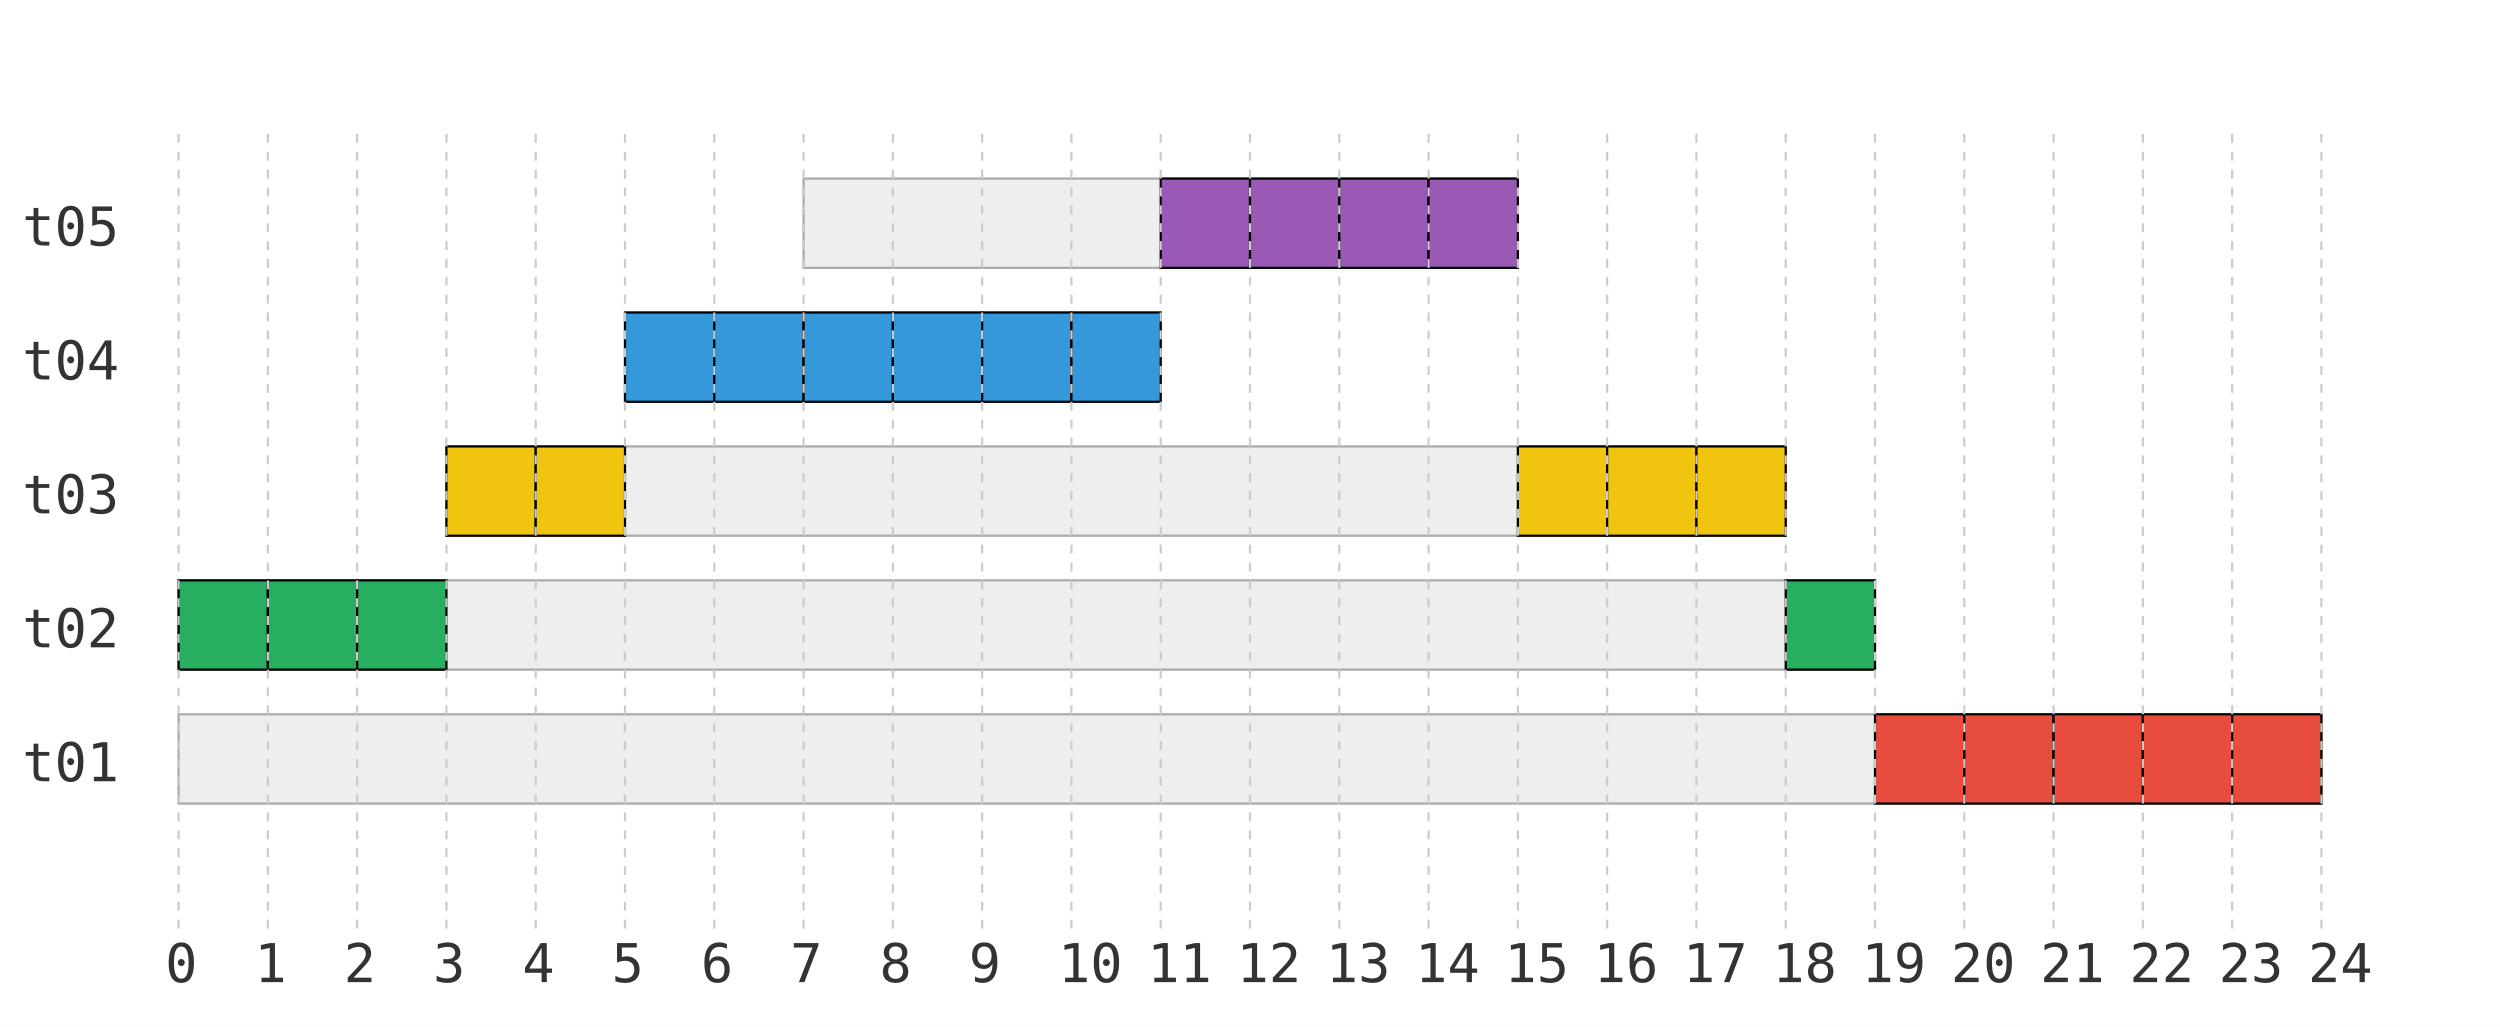
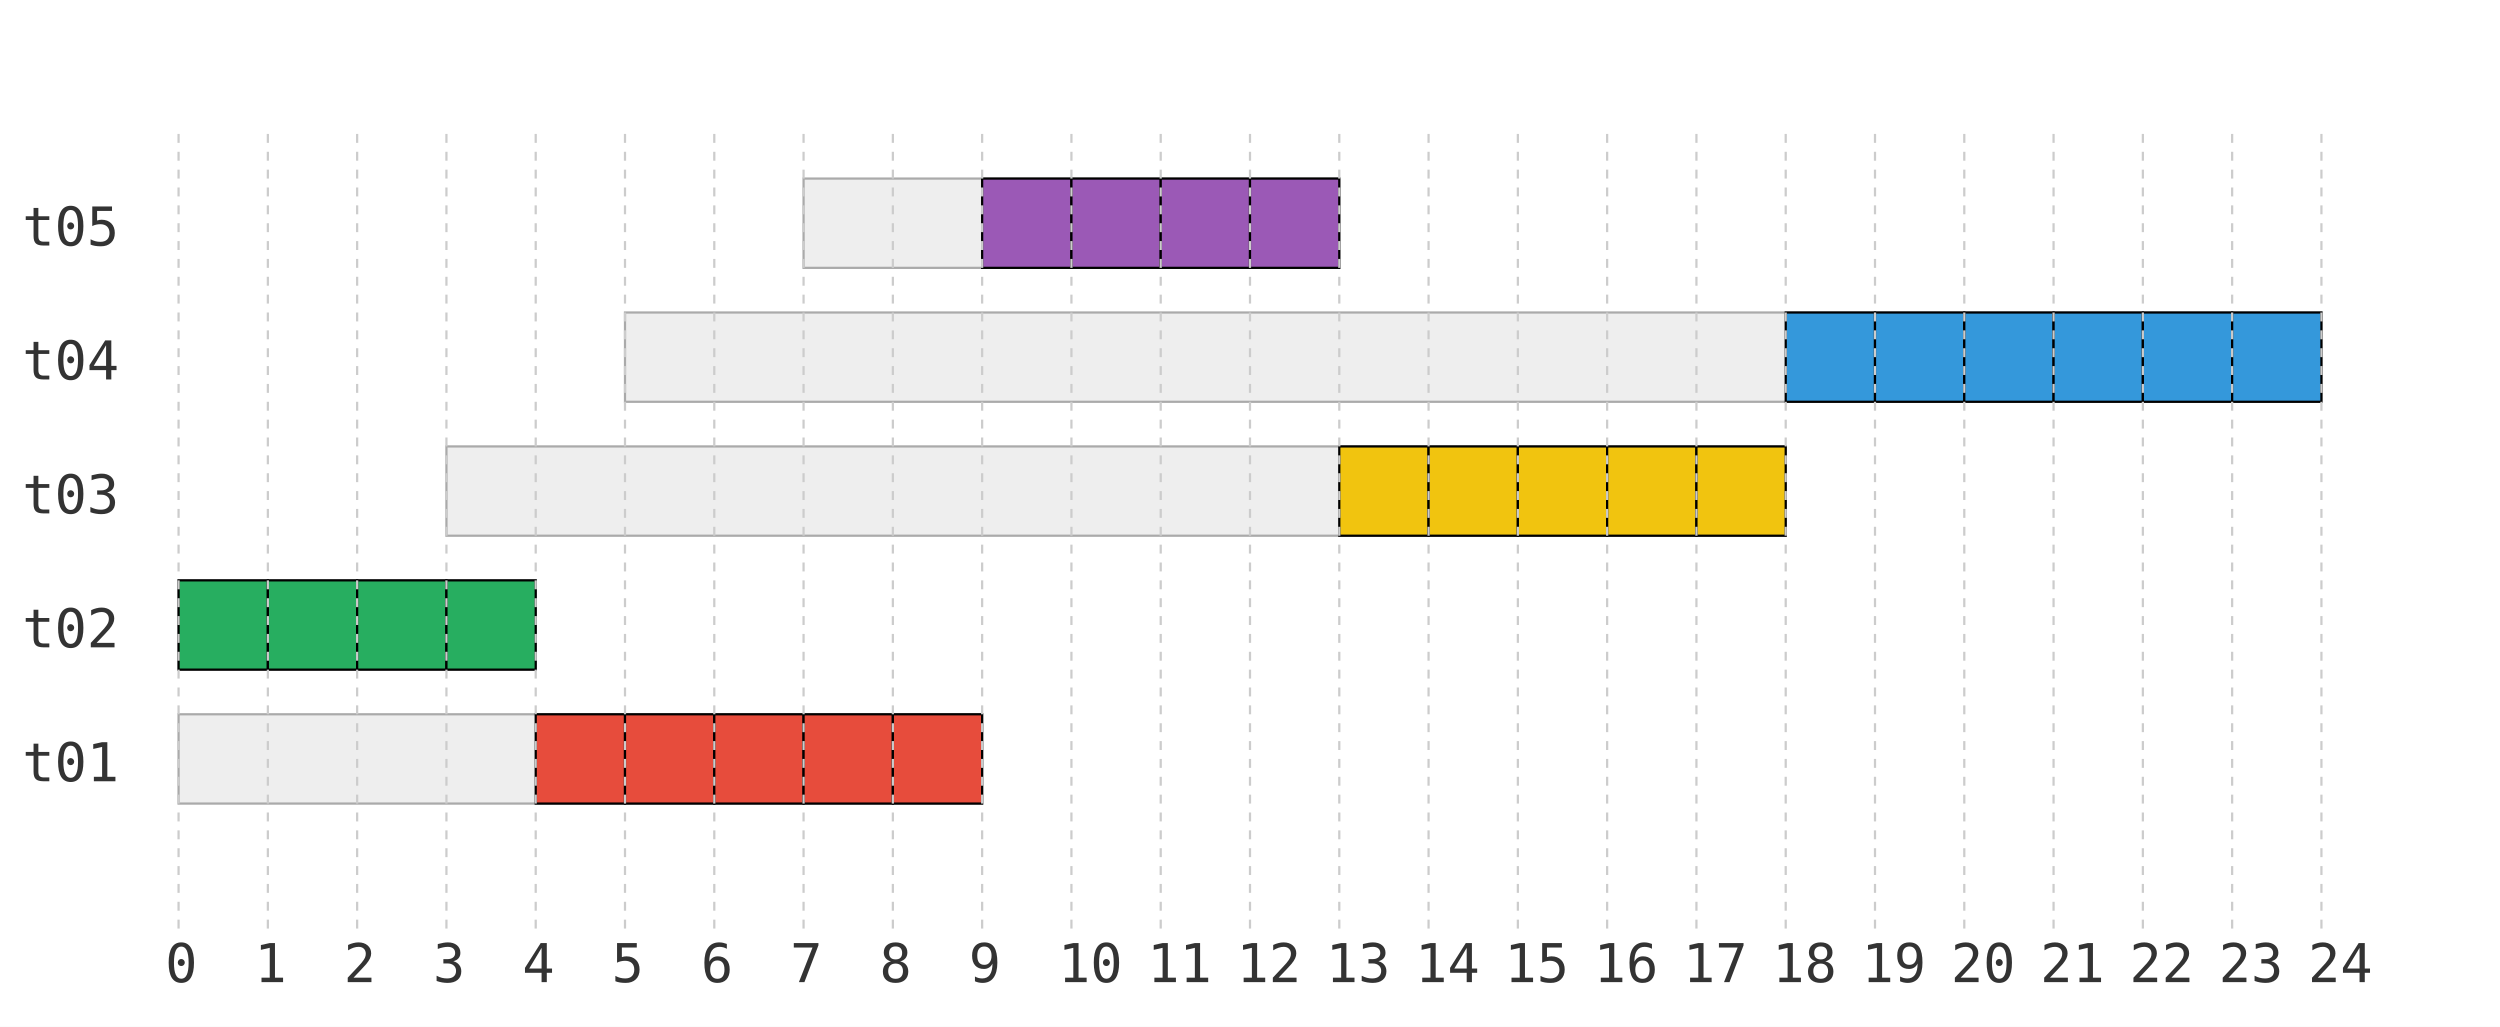
<svg xmlns="http://www.w3.org/2000/svg" width="560" height="230">
  <style>text{font-family:monospace;font-size:12px;fill:#333;}</style>
  <rect width="100%" height="100%" fill="white" />
  <text x="5" y="55">t05</text>
-   <rect x="180" y="40" width="160" height="20" fill="#eeeeee" stroke="#aaa" stroke-width="0.5" />
+   <rect x="180" y="40" width="120" height="20" fill="#eeeeee" stroke="#aaa" stroke-width="0.5" />
+   <rect x="220" y="40" width="20" height="20" fill="#9b59b6" stroke="black" stroke-width="0.5" />
+   <rect x="240" y="40" width="20" height="20" fill="#9b59b6" stroke="black" stroke-width="0.5" />
  <rect x="260" y="40" width="20" height="20" fill="#9b59b6" stroke="black" stroke-width="0.5" />
  <rect x="280" y="40" width="20" height="20" fill="#9b59b6" stroke="black" stroke-width="0.5" />
-   <rect x="300" y="40" width="20" height="20" fill="#9b59b6" stroke="black" stroke-width="0.5" />
-   <rect x="320" y="40" width="20" height="20" fill="#9b59b6" stroke="black" stroke-width="0.5" />
  <text x="5" y="85">t04</text>
-   <rect x="140" y="70" width="120" height="20" fill="#eeeeee" stroke="#aaa" stroke-width="0.5" />
-   <rect x="140" y="70" width="20" height="20" fill="#3498db" stroke="black" stroke-width="0.5" />
-   <rect x="160" y="70" width="20" height="20" fill="#3498db" stroke="black" stroke-width="0.5" />
-   <rect x="180" y="70" width="20" height="20" fill="#3498db" stroke="black" stroke-width="0.5" />
-   <rect x="200" y="70" width="20" height="20" fill="#3498db" stroke="black" stroke-width="0.5" />
-   <rect x="220" y="70" width="20" height="20" fill="#3498db" stroke="black" stroke-width="0.5" />
-   <rect x="240" y="70" width="20" height="20" fill="#3498db" stroke="black" stroke-width="0.5" />
+   <rect x="140" y="70" width="380" height="20" fill="#eeeeee" stroke="#aaa" stroke-width="0.5" />
+   <rect x="400" y="70" width="20" height="20" fill="#3498db" stroke="black" stroke-width="0.5" />
+   <rect x="420" y="70" width="20" height="20" fill="#3498db" stroke="black" stroke-width="0.5" />
+   <rect x="440" y="70" width="20" height="20" fill="#3498db" stroke="black" stroke-width="0.5" />
+   <rect x="460" y="70" width="20" height="20" fill="#3498db" stroke="black" stroke-width="0.5" />
+   <rect x="480" y="70" width="20" height="20" fill="#3498db" stroke="black" stroke-width="0.5" />
+   <rect x="500" y="70" width="20" height="20" fill="#3498db" stroke="black" stroke-width="0.5" />
  <text x="5" y="115">t03</text>
  <rect x="100" y="100" width="300" height="20" fill="#eeeeee" stroke="#aaa" stroke-width="0.5" />
-   <rect x="100" y="100" width="20" height="20" fill="#f1c40f" stroke="black" stroke-width="0.5" />
-   <rect x="120" y="100" width="20" height="20" fill="#f1c40f" stroke="black" stroke-width="0.5" />
+   <rect x="300" y="100" width="20" height="20" fill="#f1c40f" stroke="black" stroke-width="0.5" />
+   <rect x="320" y="100" width="20" height="20" fill="#f1c40f" stroke="black" stroke-width="0.5" />
  <rect x="340" y="100" width="20" height="20" fill="#f1c40f" stroke="black" stroke-width="0.5" />
  <rect x="360" y="100" width="20" height="20" fill="#f1c40f" stroke="black" stroke-width="0.5" />
  <rect x="380" y="100" width="20" height="20" fill="#f1c40f" stroke="black" stroke-width="0.5" />
  <text x="5" y="145">t02</text>
-   <rect x="40" y="130" width="380" height="20" fill="#eeeeee" stroke="#aaa" stroke-width="0.5" />
+   <rect x="40" y="130" width="80" height="20" fill="#eeeeee" stroke="#aaa" stroke-width="0.5" />
  <rect x="40" y="130" width="20" height="20" fill="#27ae60" stroke="black" stroke-width="0.5" />
  <rect x="60" y="130" width="20" height="20" fill="#27ae60" stroke="black" stroke-width="0.5" />
  <rect x="80" y="130" width="20" height="20" fill="#27ae60" stroke="black" stroke-width="0.5" />
-   <rect x="400" y="130" width="20" height="20" fill="#27ae60" stroke="black" stroke-width="0.5" />
+   <rect x="100" y="130" width="20" height="20" fill="#27ae60" stroke="black" stroke-width="0.5" />
  <text x="5" y="175">t01</text>
-   <rect x="40" y="160" width="480" height="20" fill="#eeeeee" stroke="#aaa" stroke-width="0.5" />
-   <rect x="420" y="160" width="20" height="20" fill="#e74c3c" stroke="black" stroke-width="0.5" />
-   <rect x="440" y="160" width="20" height="20" fill="#e74c3c" stroke="black" stroke-width="0.5" />
-   <rect x="460" y="160" width="20" height="20" fill="#e74c3c" stroke="black" stroke-width="0.5" />
-   <rect x="480" y="160" width="20" height="20" fill="#e74c3c" stroke="black" stroke-width="0.5" />
-   <rect x="500" y="160" width="20" height="20" fill="#e74c3c" stroke="black" stroke-width="0.5" />
+   <rect x="40" y="160" width="180" height="20" fill="#eeeeee" stroke="#aaa" stroke-width="0.5" />
+   <rect x="120" y="160" width="20" height="20" fill="#e74c3c" stroke="black" stroke-width="0.5" />
+   <rect x="140" y="160" width="20" height="20" fill="#e74c3c" stroke="black" stroke-width="0.5" />
+   <rect x="160" y="160" width="20" height="20" fill="#e74c3c" stroke="black" stroke-width="0.5" />
+   <rect x="180" y="160" width="20" height="20" fill="#e74c3c" stroke="black" stroke-width="0.5" />
+   <rect x="200" y="160" width="20" height="20" fill="#e74c3c" stroke="black" stroke-width="0.5" />
  <g font-size="8" fill="#555">
    <line x1="40" y1="30" x2="40" y2="210" stroke="#ccc" stroke-width="0.5" stroke-dasharray="2,2" />
    <text x="37" y="220">0</text>
    <line x1="60" y1="30" x2="60" y2="210" stroke="#ccc" stroke-width="0.5" stroke-dasharray="2,2" />
    <text x="57" y="220">1</text>
    <line x1="80" y1="30" x2="80" y2="210" stroke="#ccc" stroke-width="0.5" stroke-dasharray="2,2" />
    <text x="77" y="220">2</text>
    <line x1="100" y1="30" x2="100" y2="210" stroke="#ccc" stroke-width="0.5" stroke-dasharray="2,2" />
    <text x="97" y="220">3</text>
    <line x1="120" y1="30" x2="120" y2="210" stroke="#ccc" stroke-width="0.5" stroke-dasharray="2,2" />
    <text x="117" y="220">4</text>
    <line x1="140" y1="30" x2="140" y2="210" stroke="#ccc" stroke-width="0.5" stroke-dasharray="2,2" />
    <text x="137" y="220">5</text>
    <line x1="160" y1="30" x2="160" y2="210" stroke="#ccc" stroke-width="0.5" stroke-dasharray="2,2" />
    <text x="157" y="220">6</text>
    <line x1="180" y1="30" x2="180" y2="210" stroke="#ccc" stroke-width="0.5" stroke-dasharray="2,2" />
    <text x="177" y="220">7</text>
    <line x1="200" y1="30" x2="200" y2="210" stroke="#ccc" stroke-width="0.5" stroke-dasharray="2,2" />
    <text x="197" y="220">8</text>
    <line x1="220" y1="30" x2="220" y2="210" stroke="#ccc" stroke-width="0.5" stroke-dasharray="2,2" />
    <text x="217" y="220">9</text>
    <line x1="240" y1="30" x2="240" y2="210" stroke="#ccc" stroke-width="0.5" stroke-dasharray="2,2" />
    <text x="237" y="220">10</text>
    <line x1="260" y1="30" x2="260" y2="210" stroke="#ccc" stroke-width="0.5" stroke-dasharray="2,2" />
    <text x="257" y="220">11</text>
    <line x1="280" y1="30" x2="280" y2="210" stroke="#ccc" stroke-width="0.5" stroke-dasharray="2,2" />
    <text x="277" y="220">12</text>
    <line x1="300" y1="30" x2="300" y2="210" stroke="#ccc" stroke-width="0.5" stroke-dasharray="2,2" />
    <text x="297" y="220">13</text>
    <line x1="320" y1="30" x2="320" y2="210" stroke="#ccc" stroke-width="0.5" stroke-dasharray="2,2" />
    <text x="317" y="220">14</text>
    <line x1="340" y1="30" x2="340" y2="210" stroke="#ccc" stroke-width="0.5" stroke-dasharray="2,2" />
    <text x="337" y="220">15</text>
    <line x1="360" y1="30" x2="360" y2="210" stroke="#ccc" stroke-width="0.5" stroke-dasharray="2,2" />
    <text x="357" y="220">16</text>
    <line x1="380" y1="30" x2="380" y2="210" stroke="#ccc" stroke-width="0.5" stroke-dasharray="2,2" />
    <text x="377" y="220">17</text>
    <line x1="400" y1="30" x2="400" y2="210" stroke="#ccc" stroke-width="0.5" stroke-dasharray="2,2" />
    <text x="397" y="220">18</text>
    <line x1="420" y1="30" x2="420" y2="210" stroke="#ccc" stroke-width="0.5" stroke-dasharray="2,2" />
    <text x="417" y="220">19</text>
    <line x1="440" y1="30" x2="440" y2="210" stroke="#ccc" stroke-width="0.5" stroke-dasharray="2,2" />
    <text x="437" y="220">20</text>
    <line x1="460" y1="30" x2="460" y2="210" stroke="#ccc" stroke-width="0.5" stroke-dasharray="2,2" />
    <text x="457" y="220">21</text>
    <line x1="480" y1="30" x2="480" y2="210" stroke="#ccc" stroke-width="0.5" stroke-dasharray="2,2" />
    <text x="477" y="220">22</text>
    <line x1="500" y1="30" x2="500" y2="210" stroke="#ccc" stroke-width="0.5" stroke-dasharray="2,2" />
    <text x="497" y="220">23</text>
    <line x1="520" y1="30" x2="520" y2="210" stroke="#ccc" stroke-width="0.5" stroke-dasharray="2,2" />
    <text x="517" y="220">24</text>
  </g>
</svg>
